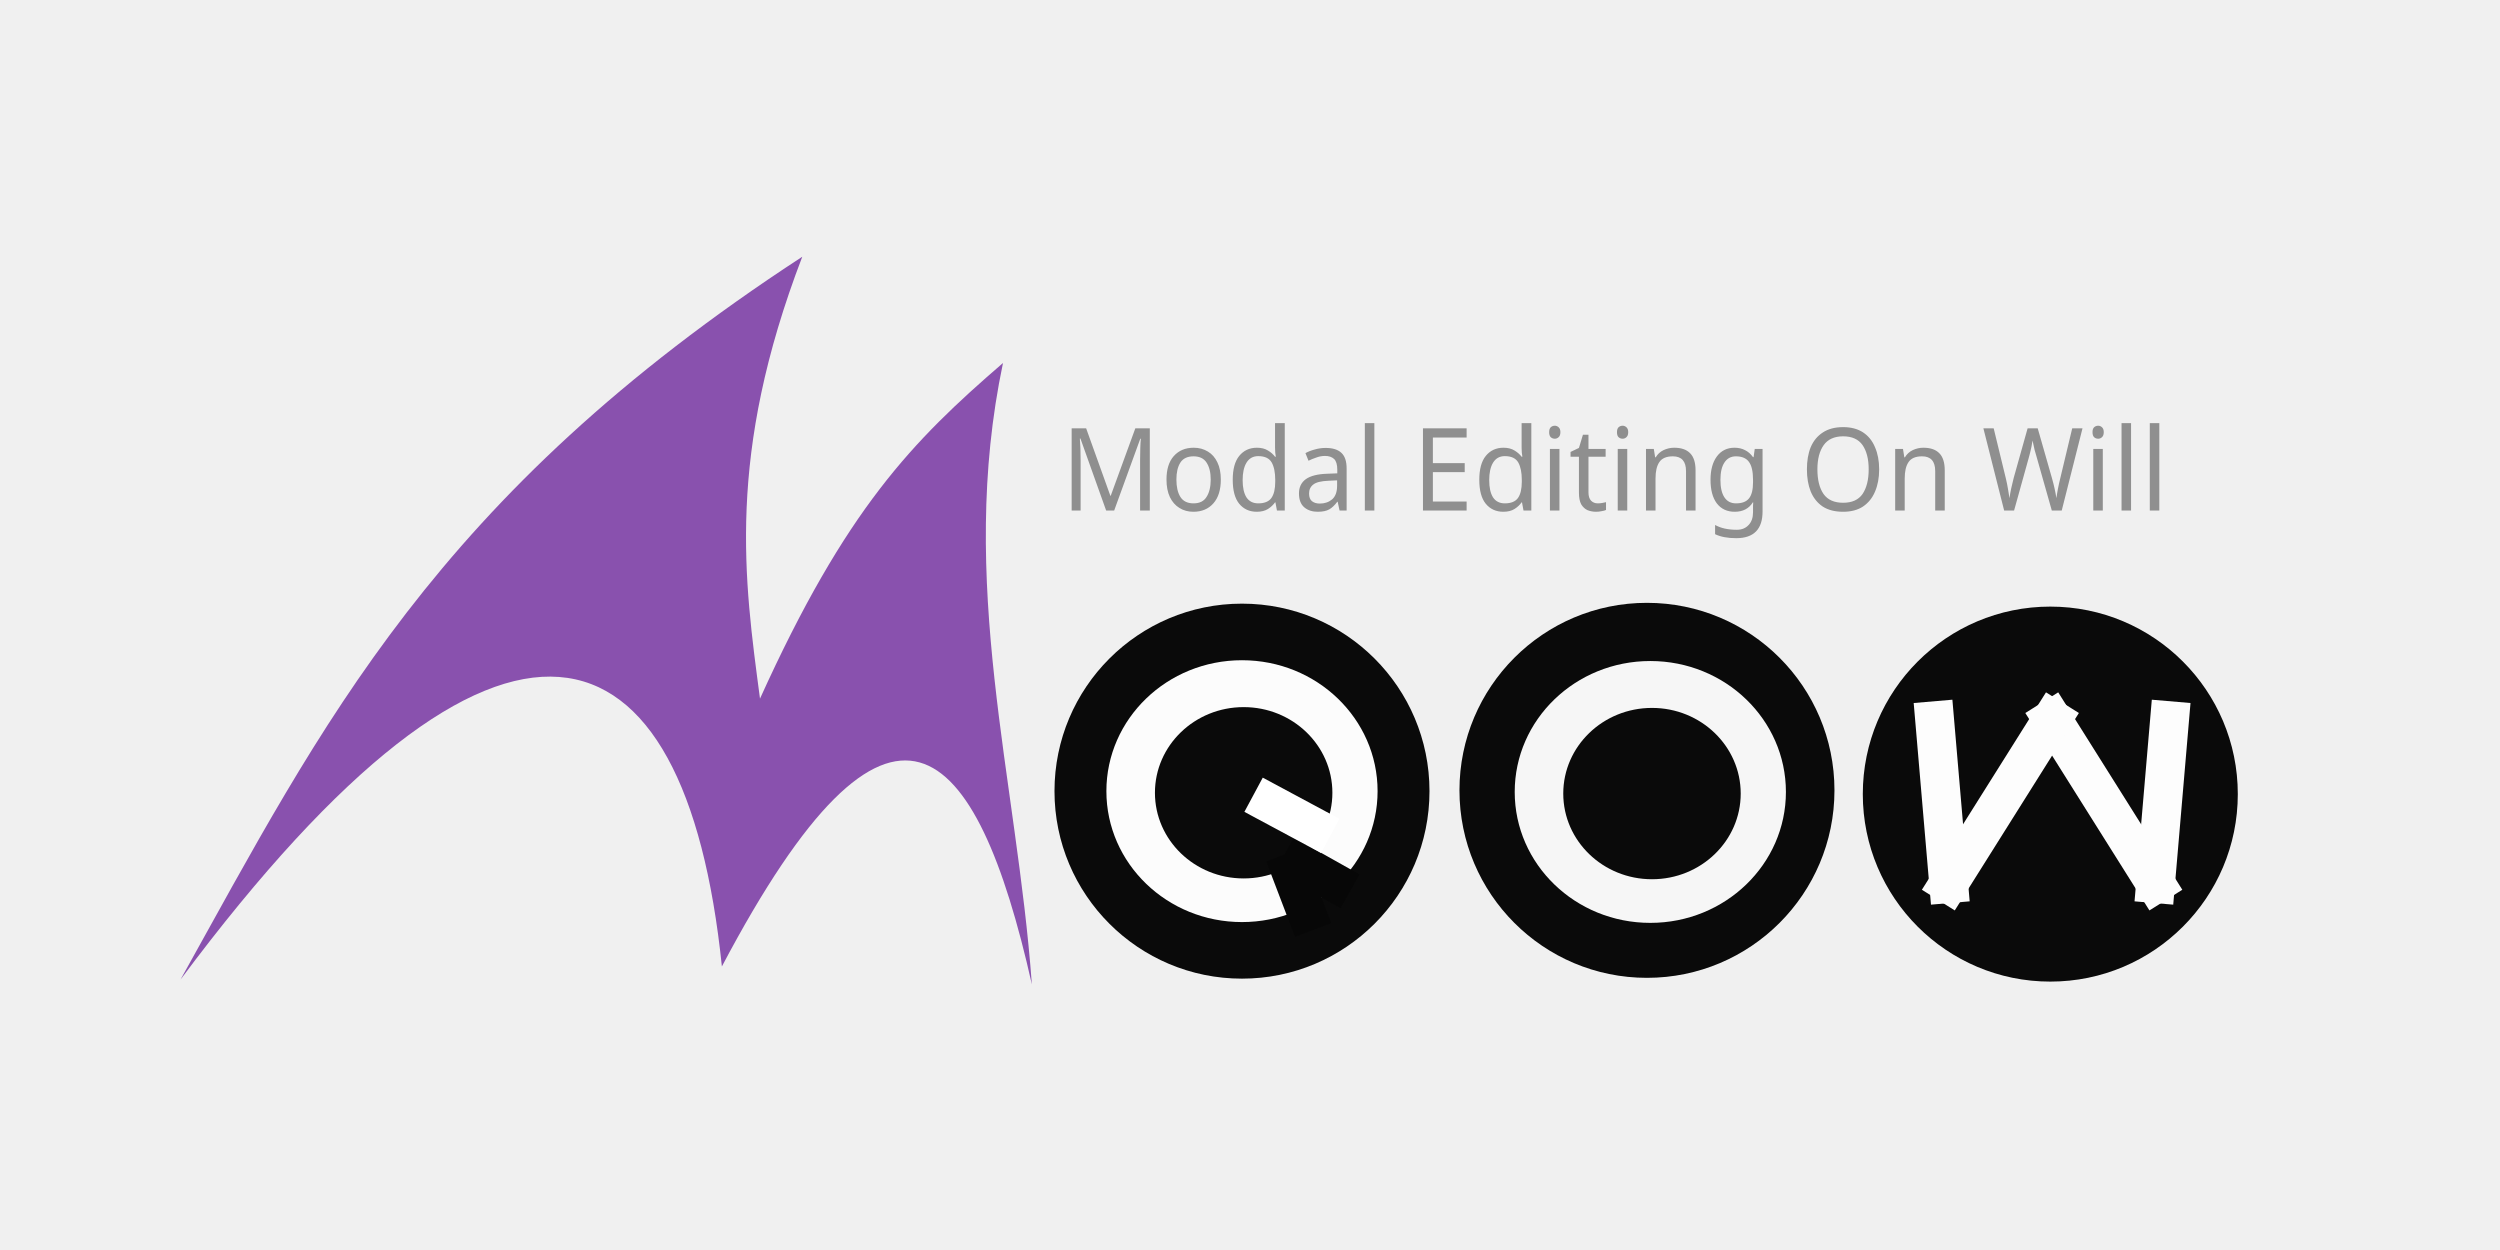
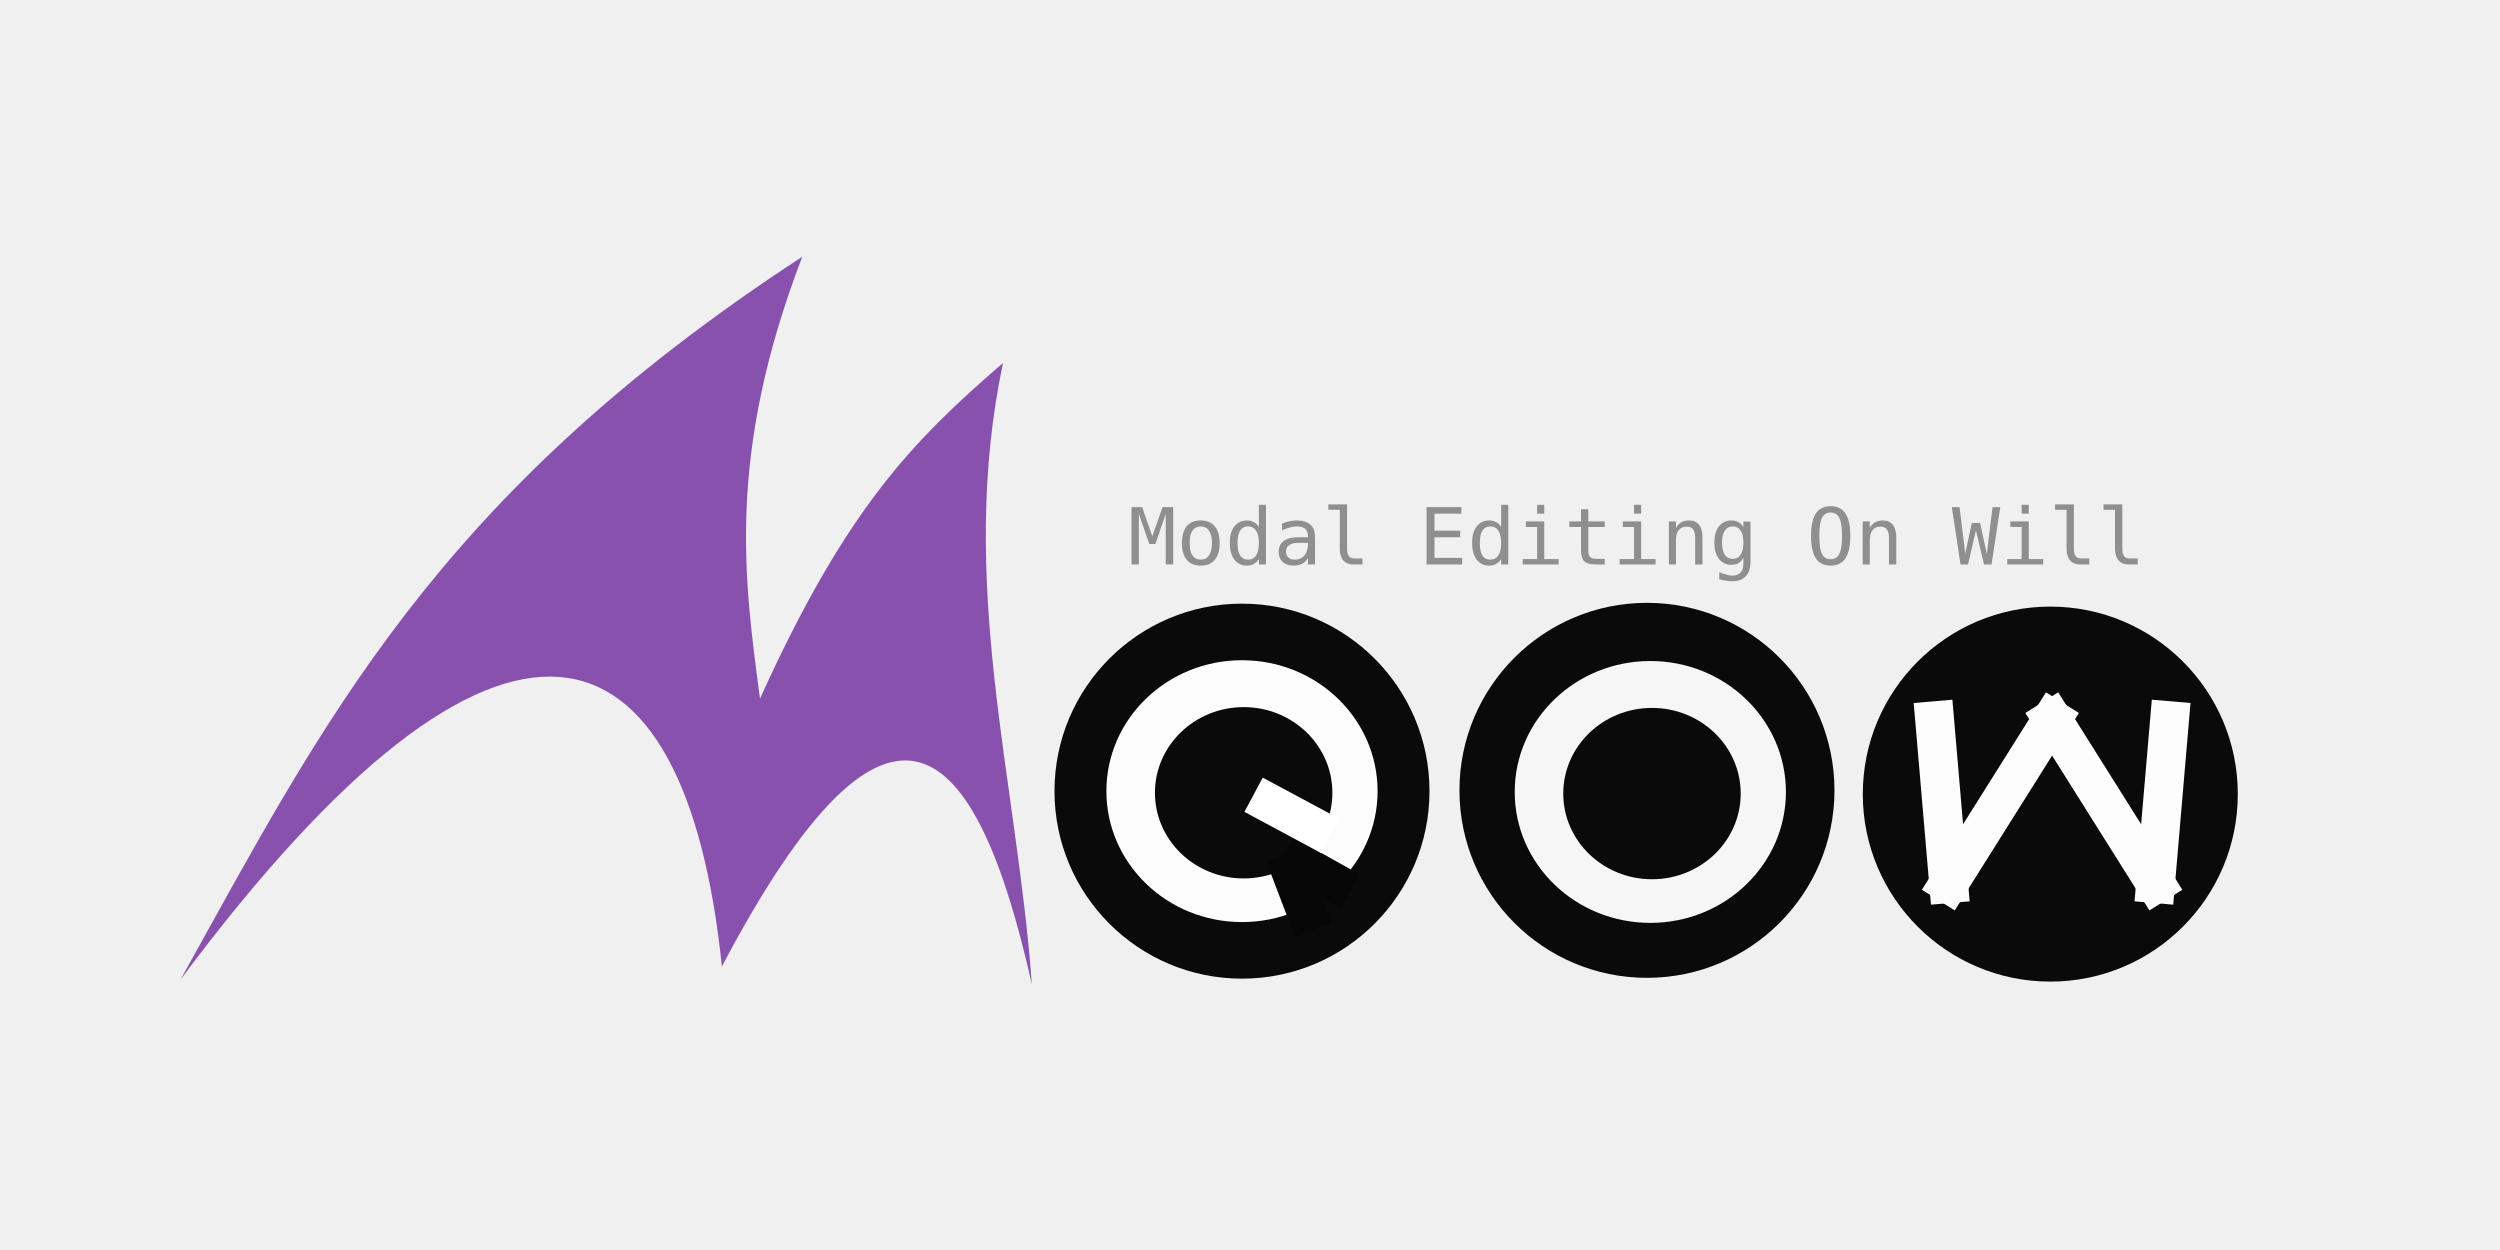
<svg xmlns="http://www.w3.org/2000/svg" width="200mm" height="100mm" viewBox="0 0 200 100" version="1.1" id="svg8">
  <defs id="defs2" />
  <g id="layer1" transform="translate(0,-197)" style="display:inline">
    <circle style="opacity:1;fill:#0a0a0a;fill-opacity:1;fill-rule:nonzero;stroke:none;stroke-width:1.99;stroke-linecap:round;stroke-linejoin:round;stroke-miterlimit:4;stroke-dasharray:none;stroke-dashoffset:0;stroke-opacity:1;paint-order:markers stroke fill" id="path824" cx="99.359" cy="260.292" r="15" />
    <circle cy="260.227" cx="131.757" id="ellipse826" style="opacity:1;fill:#0a0a0a;fill-opacity:1;fill-rule:nonzero;stroke:none;stroke-width:1.99;stroke-linecap:round;stroke-linejoin:round;stroke-miterlimit:4;stroke-dasharray:none;stroke-dashoffset:0;stroke-opacity:1;paint-order:markers stroke fill" r="15" />
    <circle style="opacity:1;fill:#0a0a0a;fill-opacity:1;fill-rule:nonzero;stroke:none;stroke-width:1.99;stroke-linecap:round;stroke-linejoin:round;stroke-miterlimit:4;stroke-dasharray:none;stroke-dashoffset:0;stroke-opacity:1;paint-order:markers stroke fill" id="ellipse828" cx="164.024" cy="260.528" r="15" />
    <ellipse cy="260.356" cx="132.025" id="circle832" style="opacity:1;fill:#f6f6f6;fill-opacity:1;fill-rule:nonzero;stroke:none;stroke-width:1.645;stroke-linecap:round;stroke-linejoin:round;stroke-miterlimit:4;stroke-dasharray:none;stroke-dashoffset:0;stroke-opacity:1;paint-order:markers stroke fill" rx="10.848" ry="10.474" />
    <ellipse style="opacity:1;fill:#0a0a0a;fill-opacity:1;fill-rule:nonzero;stroke:none;stroke-width:1.076;stroke-linecap:round;stroke-linejoin:round;stroke-miterlimit:4;stroke-dasharray:none;stroke-dashoffset:0;stroke-opacity:1;paint-order:markers stroke fill" id="circle836" cx="132.159" cy="260.486" rx="7.098" ry="6.853" />
    <ellipse style="opacity:1;fill:#fcfcfc;fill-opacity:1;fill-rule:nonzero;stroke:none;stroke-width:1.645;stroke-linecap:round;stroke-linejoin:round;stroke-miterlimit:4;stroke-dasharray:none;stroke-dashoffset:0;stroke-opacity:1;paint-order:markers stroke fill" id="circle838" cx="99.359" cy="260.292" rx="10.848" ry="10.474" />
    <ellipse cy="260.422" cx="99.493" id="circle840" style="opacity:1;fill:#0a0a0a;fill-opacity:1;fill-rule:nonzero;stroke:none;stroke-width:1.076;stroke-linecap:round;stroke-linejoin:round;stroke-miterlimit:4;stroke-dasharray:none;stroke-dashoffset:0;stroke-opacity:1;paint-order:markers stroke fill" rx="7.098" ry="6.853" />
    <path id="path846" d="m 164.168,254.529 8.275,13.163" style="fill:none;stroke:#fdfdfd;stroke-width:3.107;stroke-linecap:square;stroke-linejoin:miter;stroke-miterlimit:4;stroke-dasharray:none;stroke-opacity:1" />
    <path style="fill:none;stroke:#fdfdfd;stroke-width:3.107;stroke-linecap:square;stroke-linejoin:miter;stroke-miterlimit:4;stroke-dasharray:none;stroke-opacity:1" d="m 172.443,267.692 1.117,-13.035" id="path848" />
    <path style="fill:none;stroke:#fdfdfd;stroke-width:3.107;stroke-linecap:square;stroke-linejoin:miter;stroke-miterlimit:4;stroke-dasharray:none;stroke-opacity:1" d="m 164.168,254.529 -8.275,13.163" id="path850" />
    <path id="path852" d="m 155.893,267.692 -1.117,-13.035" style="fill:none;stroke:#fdfdfd;stroke-width:3.107;stroke-linecap:square;stroke-linejoin:miter;stroke-miterlimit:4;stroke-dasharray:none;stroke-opacity:1" />
    <path style="fill:none;stroke:#070707;stroke-width:3.107;stroke-linecap:butt;stroke-linejoin:miter;stroke-miterlimit:4;stroke-dasharray:none;stroke-opacity:1" d="m 108.004,268.307 -5.256,-2.949" id="path854" />
    <path id="path856" d="m 106.418,263.872 -6.132,-3.292" style="fill:none;stroke:#ffffff;stroke-width:3.107;stroke-linecap:butt;stroke-linejoin:miter;stroke-miterlimit:4;stroke-dasharray:none;stroke-opacity:1" />
-     <text xml:space="preserve" style="font-style:normal;font-variant:normal;font-weight:normal;font-stretch:normal;font-size:8.981px;line-height:1.25;font-family:'Sarasa Fixed K';-inkscape-font-specification:'Sarasa Fixed K';letter-spacing:0px;word-spacing:0px;fill:#8f8f8f;fill-opacity:1;stroke:none;stroke-width:0.225" x="86.968" y="232.129" id="text860" transform="scale(0.9759661,1.024626)">
-       <tspan id="tspan858" x="86.968" y="232.129" style="font-style:normal;font-variant:normal;font-weight:normal;font-stretch:normal;font-family:Lotion;-inkscape-font-specification:Lotion;fill:#8f8f8f;fill-opacity:1;stroke-width:0.225">Modal Editing On Will</tspan>
+     <text xml:space="preserve" style="font-style:normal;font-variant:normal;font-weight:normal;font-stretch:normal;font-size:6.361px;line-height:1.25;font-family:'Sarasa Fixed K';-inkscape-font-specification:'Sarasa Fixed K';letter-spacing:0px;word-spacing:0px;fill:#8f8f8f;fill-opacity:1;stroke:none;stroke-width:0.159" x="89.179" y="245.071" id="text860" transform="scale(1.012035,0.9881083)">
+       <tspan id="tspan858" x="89.179" y="245.071" style="font-style:normal;font-variant:normal;font-weight:normal;font-stretch:normal;font-family:monospace;-inkscape-font-specification:monospace;fill:#8f8f8f;fill-opacity:1;stroke-width:0.159">Modal Editing On Will</tspan>
    </text>
    <path id="path931" d="m 105.053,271.401 -2.304,-6.043" style="fill:none;stroke:#070707;stroke-width:3.107;stroke-linecap:butt;stroke-linejoin:miter;stroke-miterlimit:4;stroke-dasharray:none;stroke-opacity:1" />
    <path style="fill:#8951ae;fill-opacity:1;stroke:none;stroke-width:0.37px;stroke-linecap:butt;stroke-linejoin:miter;stroke-opacity:1" d="m 82.549,275.752 c -1.197,-16.475 -6.009,-32.139 -2.309,-49.713 -7.25,6.256 -12.57,11.683 -19.44,26.851 -1.258,-9.492 -2.719,-19.43 3.382,-35.351 -29.435,19.195 -38.395,37.46 -49.74,57.826 25.944,-34.813 40.383,-29.391 43.309,-1.048 13.555,-25.688 20.362,-18.318 24.798,1.434 z" id="path966" />
  </g>
</svg>
